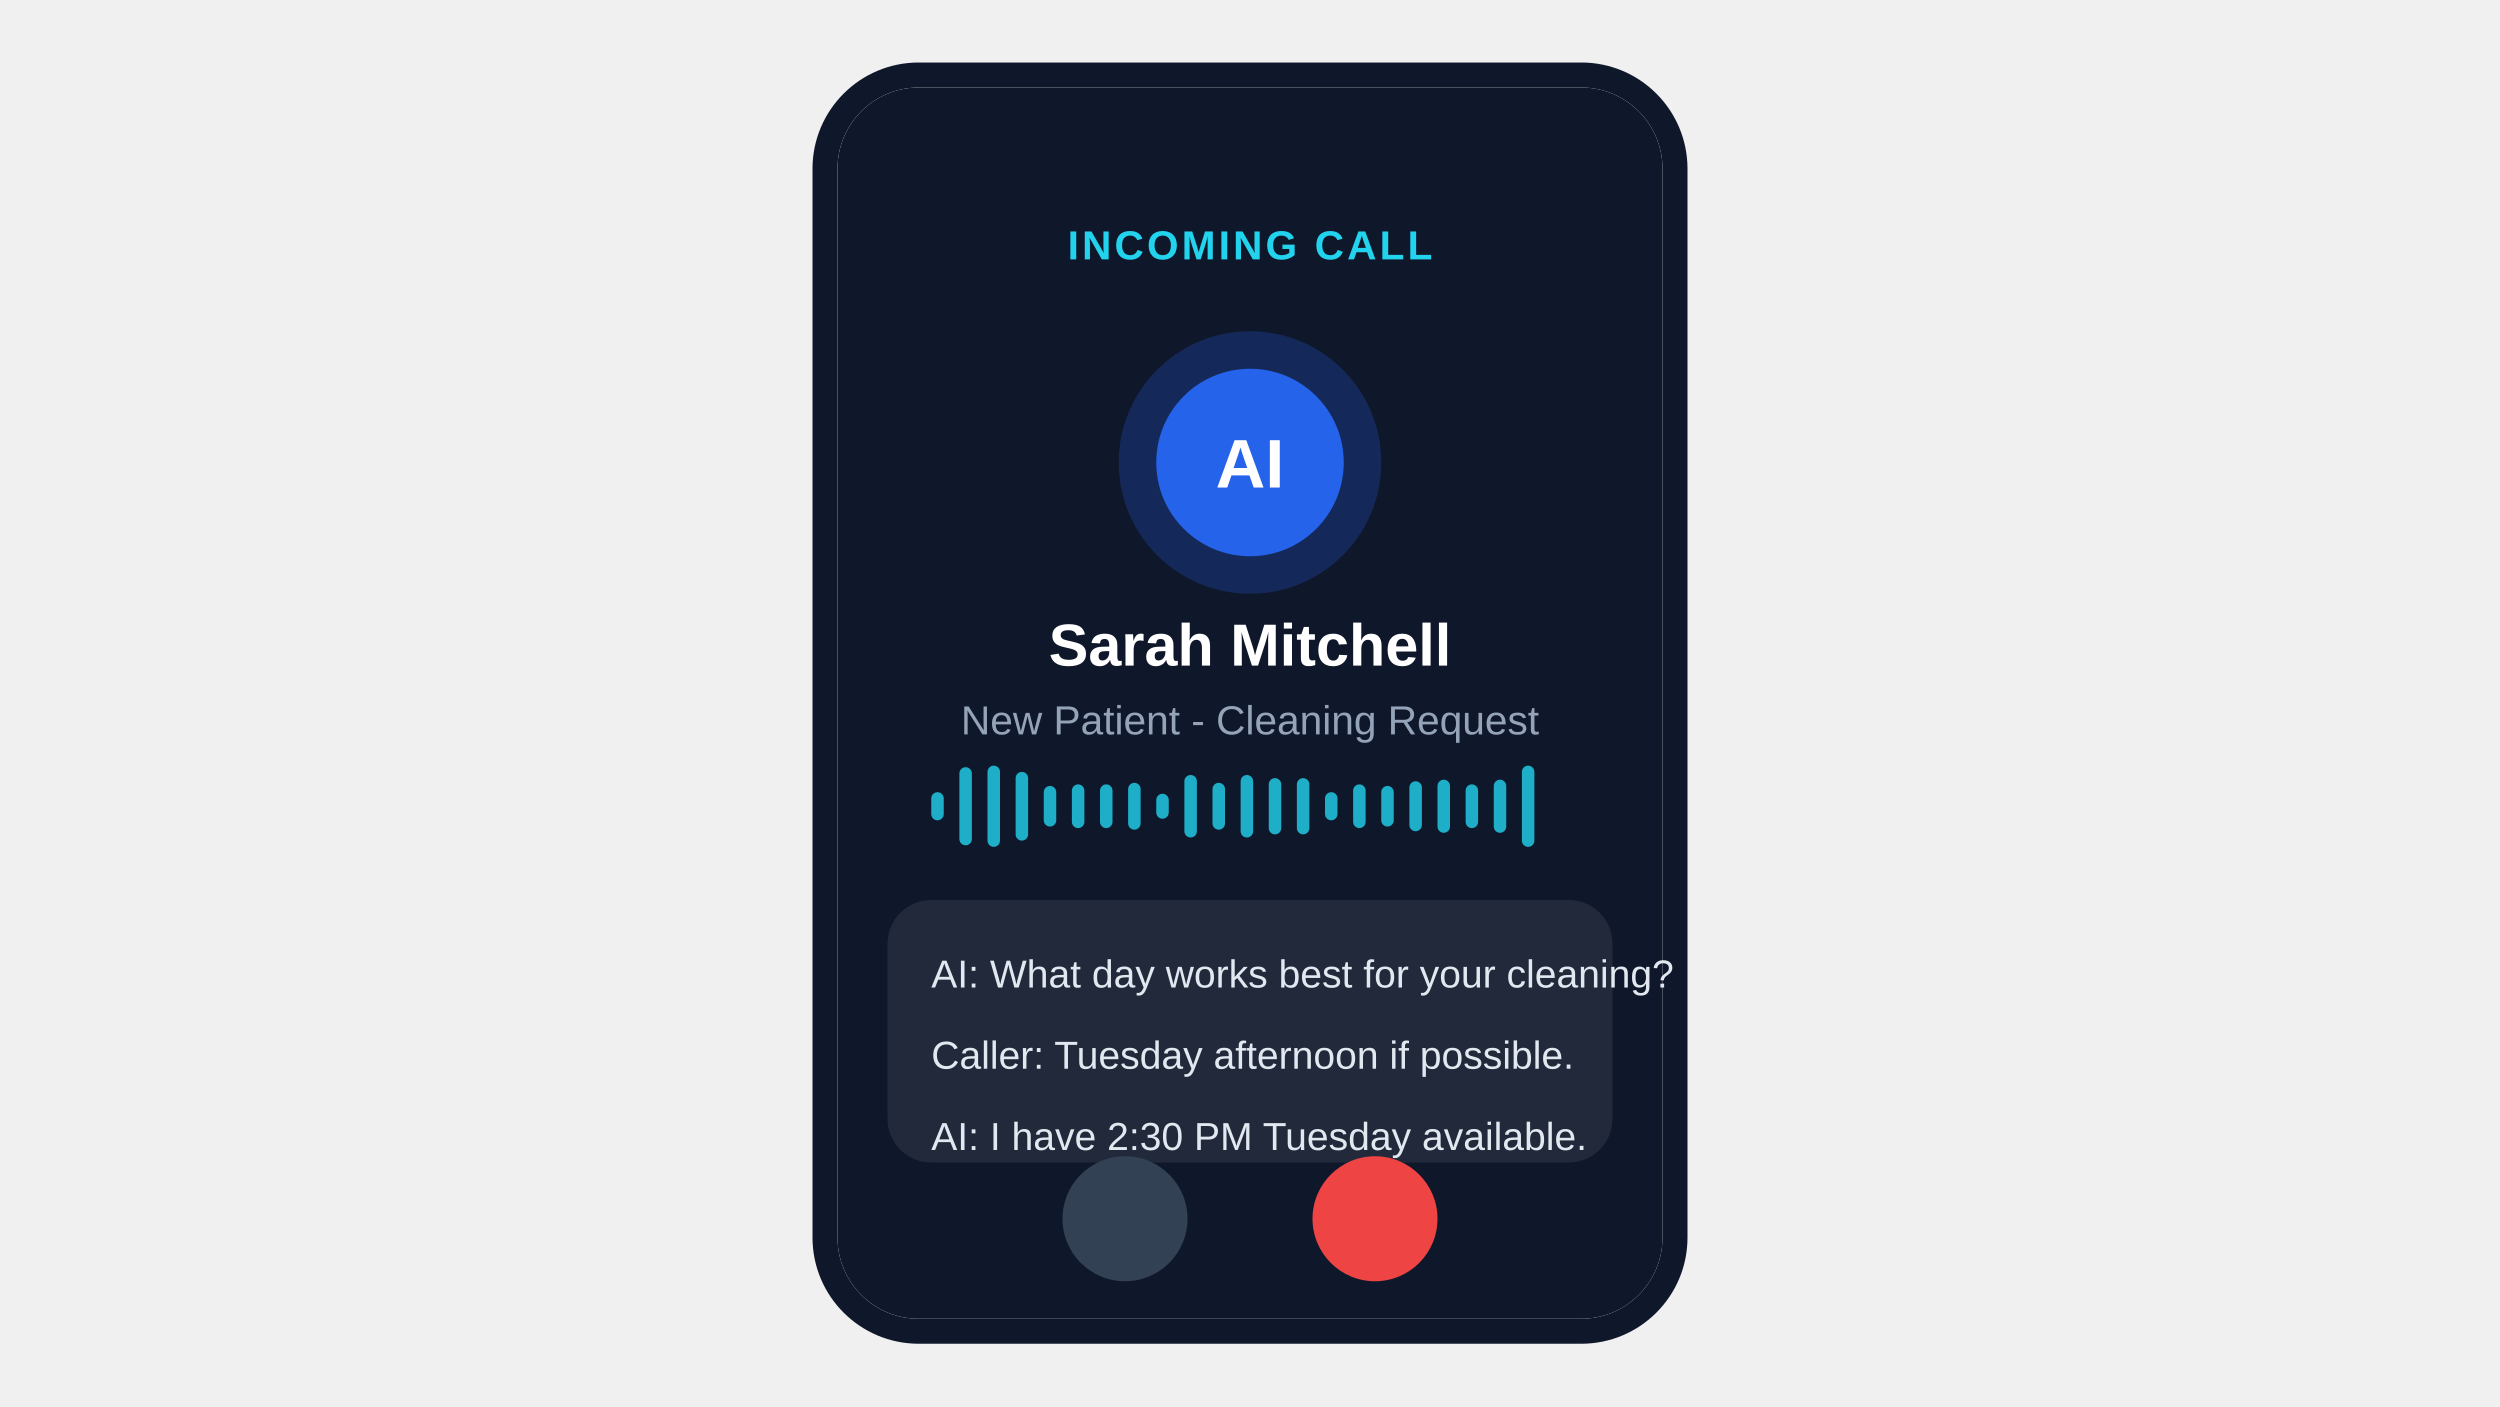
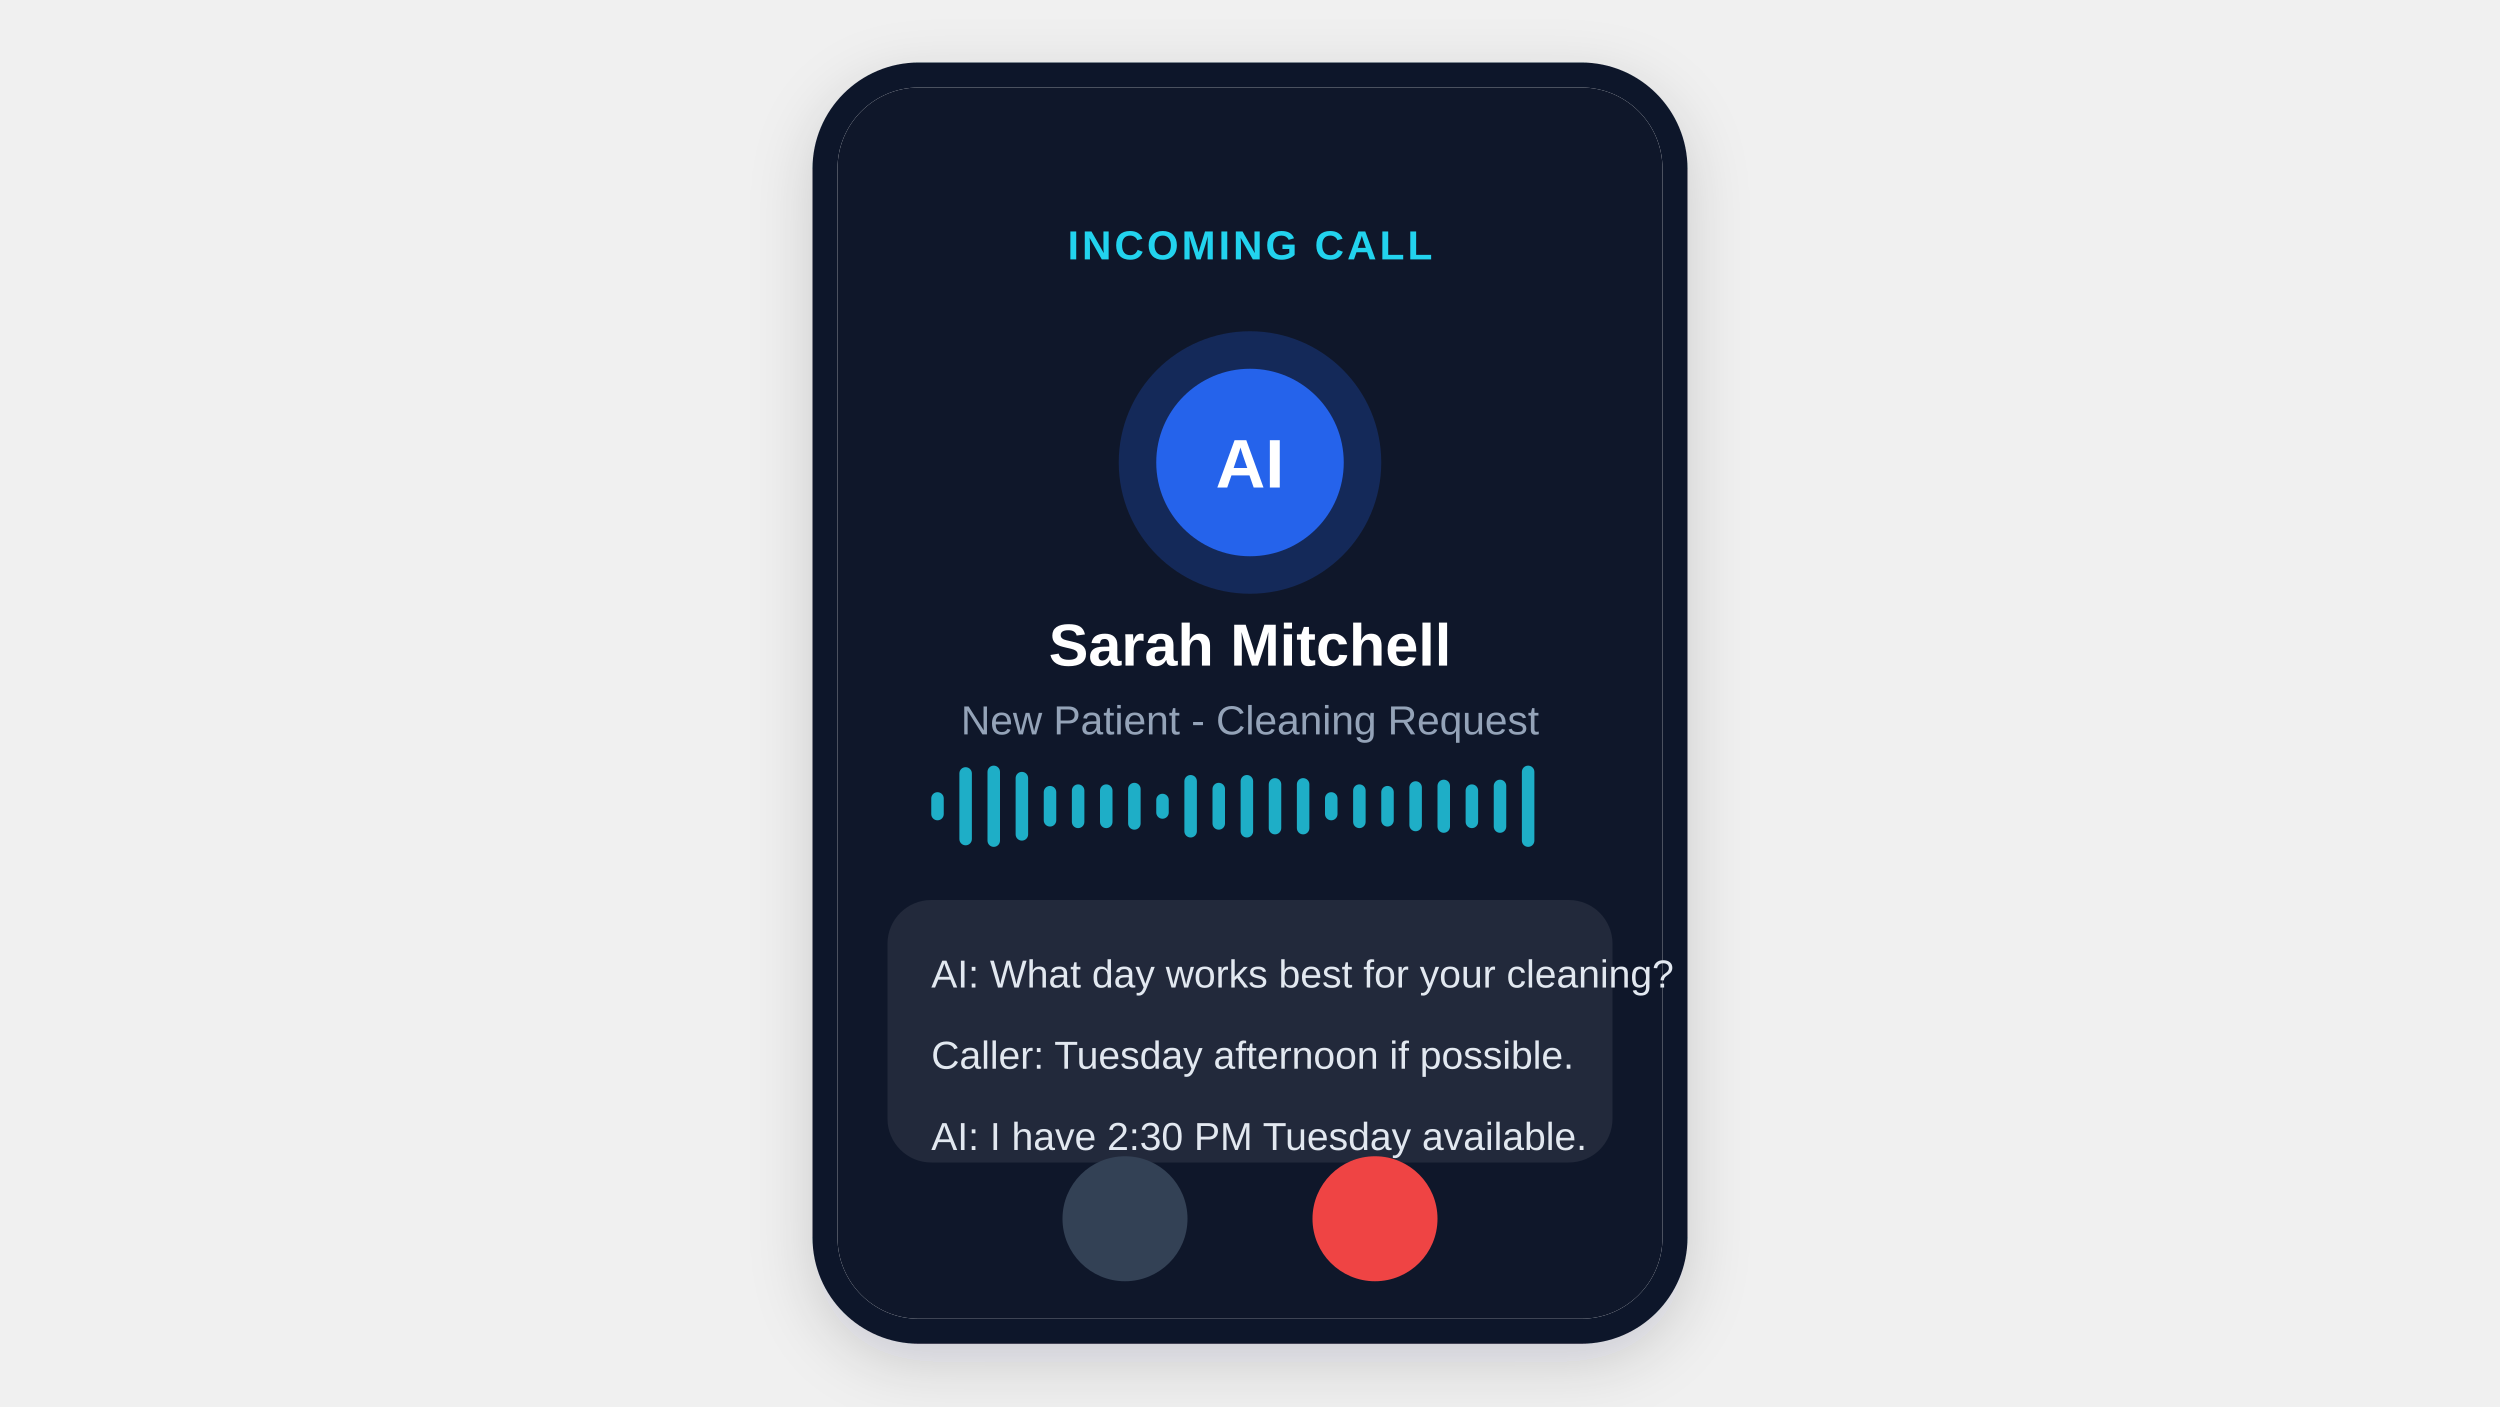
<svg xmlns="http://www.w3.org/2000/svg" viewBox="0 0 800 450">
+   <defs>
+     <filter id="soft-shadow" x="-40%" y="-40%" width="180%" height="180%">
+       <feDropShadow dx="0" dy="6" stdDeviation="10" flood-color="#0F172A" flood-opacity="0.16" />
+     </filter>
+     <filter id="soft-shadow-sm" x="-60%" y="-60%" width="220%" height="220%">
+       <feDropShadow dx="0" dy="3" stdDeviation="5" flood-color="#0F172A" flood-opacity="0.14" />
+     </filter>
+   </defs>
  <rect width="800" height="450" fill="none" />
-   <rect x="260" y="20" width="280" height="410" rx="34" fill="#0F172A" />
+   <rect x="260" y="20" width="280" height="410" rx="34" fill="#0F172A" filter="url(#soft-shadow)" />
  <rect x="268" y="28" width="264" height="394" rx="26" fill="#FFFFFF" />
  <rect x="370.0" y="38" width="60" height="8" rx="4" fill="#0F172A" />
  <rect x="268" y="28" width="264" height="394" rx="26" fill="#0F172A" />
  <text x="400.0" y="83" font-family="Arial, Helvetica, sans-serif" font-size="13" font-weight="700" fill="#22D3EE" text-anchor="middle" letter-spacing="1">INCOMING CALL</text>
  <circle cx="400.0" cy="148" r="42" fill="#2563EB" fill-opacity="0.25" />
  <circle cx="400.0" cy="148" r="30" fill="#2563EB" />
  <text x="400.0" y="156" font-family="Arial, Helvetica, sans-serif" font-size="22" font-weight="700" fill="#FFFFFF" text-anchor="middle">AI</text>
  <text x="400.0" y="213" font-family="Arial, Helvetica, sans-serif" font-size="19" font-weight="700" fill="#FFFFFF" text-anchor="middle">Sarah Mitchell</text>
  <text x="400.0" y="235" font-family="Arial, Helvetica, sans-serif" font-size="13" fill="#94A3B8" text-anchor="middle">New Patient - Cleaning Request</text>
  <rect x="298" y="253.5" width="4" height="9" rx="2" fill="#22D3EE" fill-opacity="0.8" />
  <rect x="307" y="245.5" width="4" height="25" rx="2" fill="#22D3EE" fill-opacity="0.8" />
  <rect x="316" y="245.0" width="4" height="26" rx="2" fill="#22D3EE" fill-opacity="0.8" />
  <rect x="325" y="247.0" width="4" height="22" rx="2" fill="#22D3EE" fill-opacity="0.8" />
  <rect x="334" y="251.5" width="4" height="13" rx="2" fill="#22D3EE" fill-opacity="0.8" />
  <rect x="343" y="251.0" width="4" height="14" rx="2" fill="#22D3EE" fill-opacity="0.8" />
  <rect x="352" y="251.0" width="4" height="14" rx="2" fill="#22D3EE" fill-opacity="0.8" />
  <rect x="361" y="250.5" width="4" height="15" rx="2" fill="#22D3EE" fill-opacity="0.8" />
  <rect x="370" y="254.0" width="4" height="8" rx="2" fill="#22D3EE" fill-opacity="0.8" />
  <rect x="379" y="248.0" width="4" height="20" rx="2" fill="#22D3EE" fill-opacity="0.8" />
  <rect x="388" y="250.5" width="4" height="15" rx="2" fill="#22D3EE" fill-opacity="0.8" />
  <rect x="397" y="248.0" width="4" height="20" rx="2" fill="#22D3EE" fill-opacity="0.8" />
  <rect x="406" y="249.0" width="4" height="18" rx="2" fill="#22D3EE" fill-opacity="0.8" />
  <rect x="415" y="249.0" width="4" height="18" rx="2" fill="#22D3EE" fill-opacity="0.8" />
  <rect x="424" y="253.5" width="4" height="9" rx="2" fill="#22D3EE" fill-opacity="0.8" />
  <rect x="433" y="251.0" width="4" height="14" rx="2" fill="#22D3EE" fill-opacity="0.8" />
  <rect x="442" y="251.5" width="4" height="13" rx="2" fill="#22D3EE" fill-opacity="0.8" />
  <rect x="451" y="250.0" width="4" height="16" rx="2" fill="#22D3EE" fill-opacity="0.8" />
  <rect x="460" y="249.5" width="4" height="17" rx="2" fill="#22D3EE" fill-opacity="0.8" />
  <rect x="469" y="251.0" width="4" height="14" rx="2" fill="#22D3EE" fill-opacity="0.8" />
  <rect x="478" y="249.5" width="4" height="17" rx="2" fill="#22D3EE" fill-opacity="0.8" />
  <rect x="487" y="245.0" width="4" height="26" rx="2" fill="#22D3EE" fill-opacity="0.8" />
  <rect x="284" y="288" width="232" height="84" rx="14" fill="#FFFFFF" fill-opacity="0.08" />
  <text x="298" y="316" font-family="Arial, Helvetica, sans-serif" font-size="12.5" fill="#E2E8F0">AI: What day works best for your cleaning?</text>
  <text x="298" y="342" font-family="Arial, Helvetica, sans-serif" font-size="12.5" fill="#E2E8F0">Caller: Tuesday afternoon if possible.</text>
  <text x="298" y="368" font-family="Arial, Helvetica, sans-serif" font-size="12.5" fill="#E2E8F0">AI: I have 2:30 PM Tuesday available.</text>
  <circle cx="360.0" cy="390" r="20" fill="#334155" />
  <circle cx="440.0" cy="390" r="20" fill="#EF4444" />
</svg>
